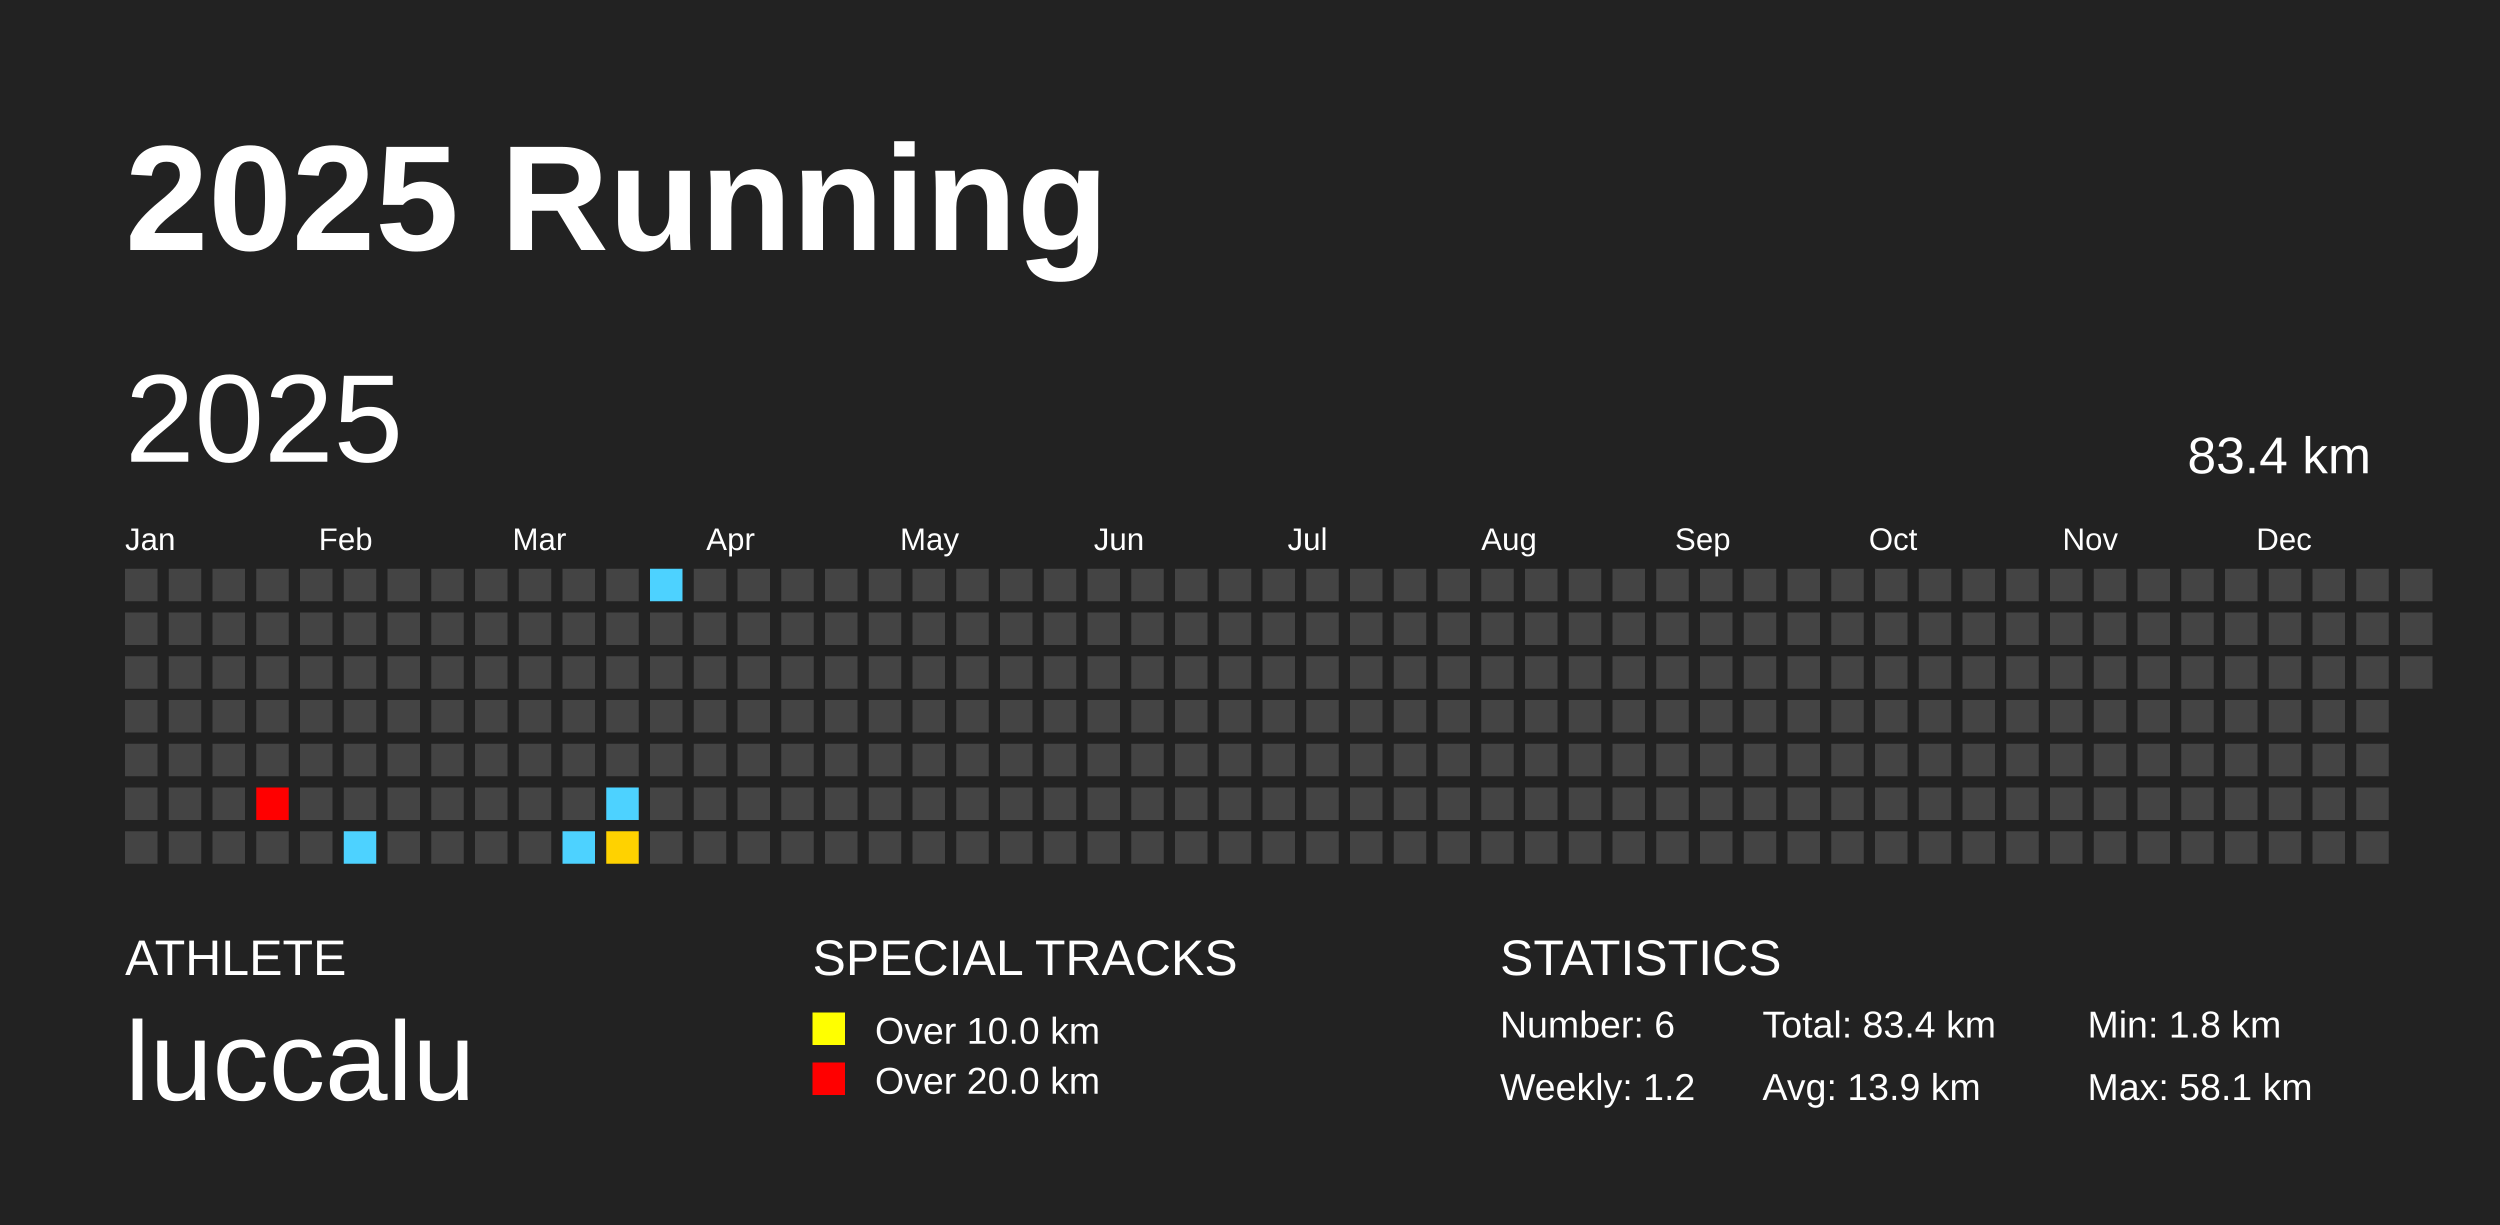
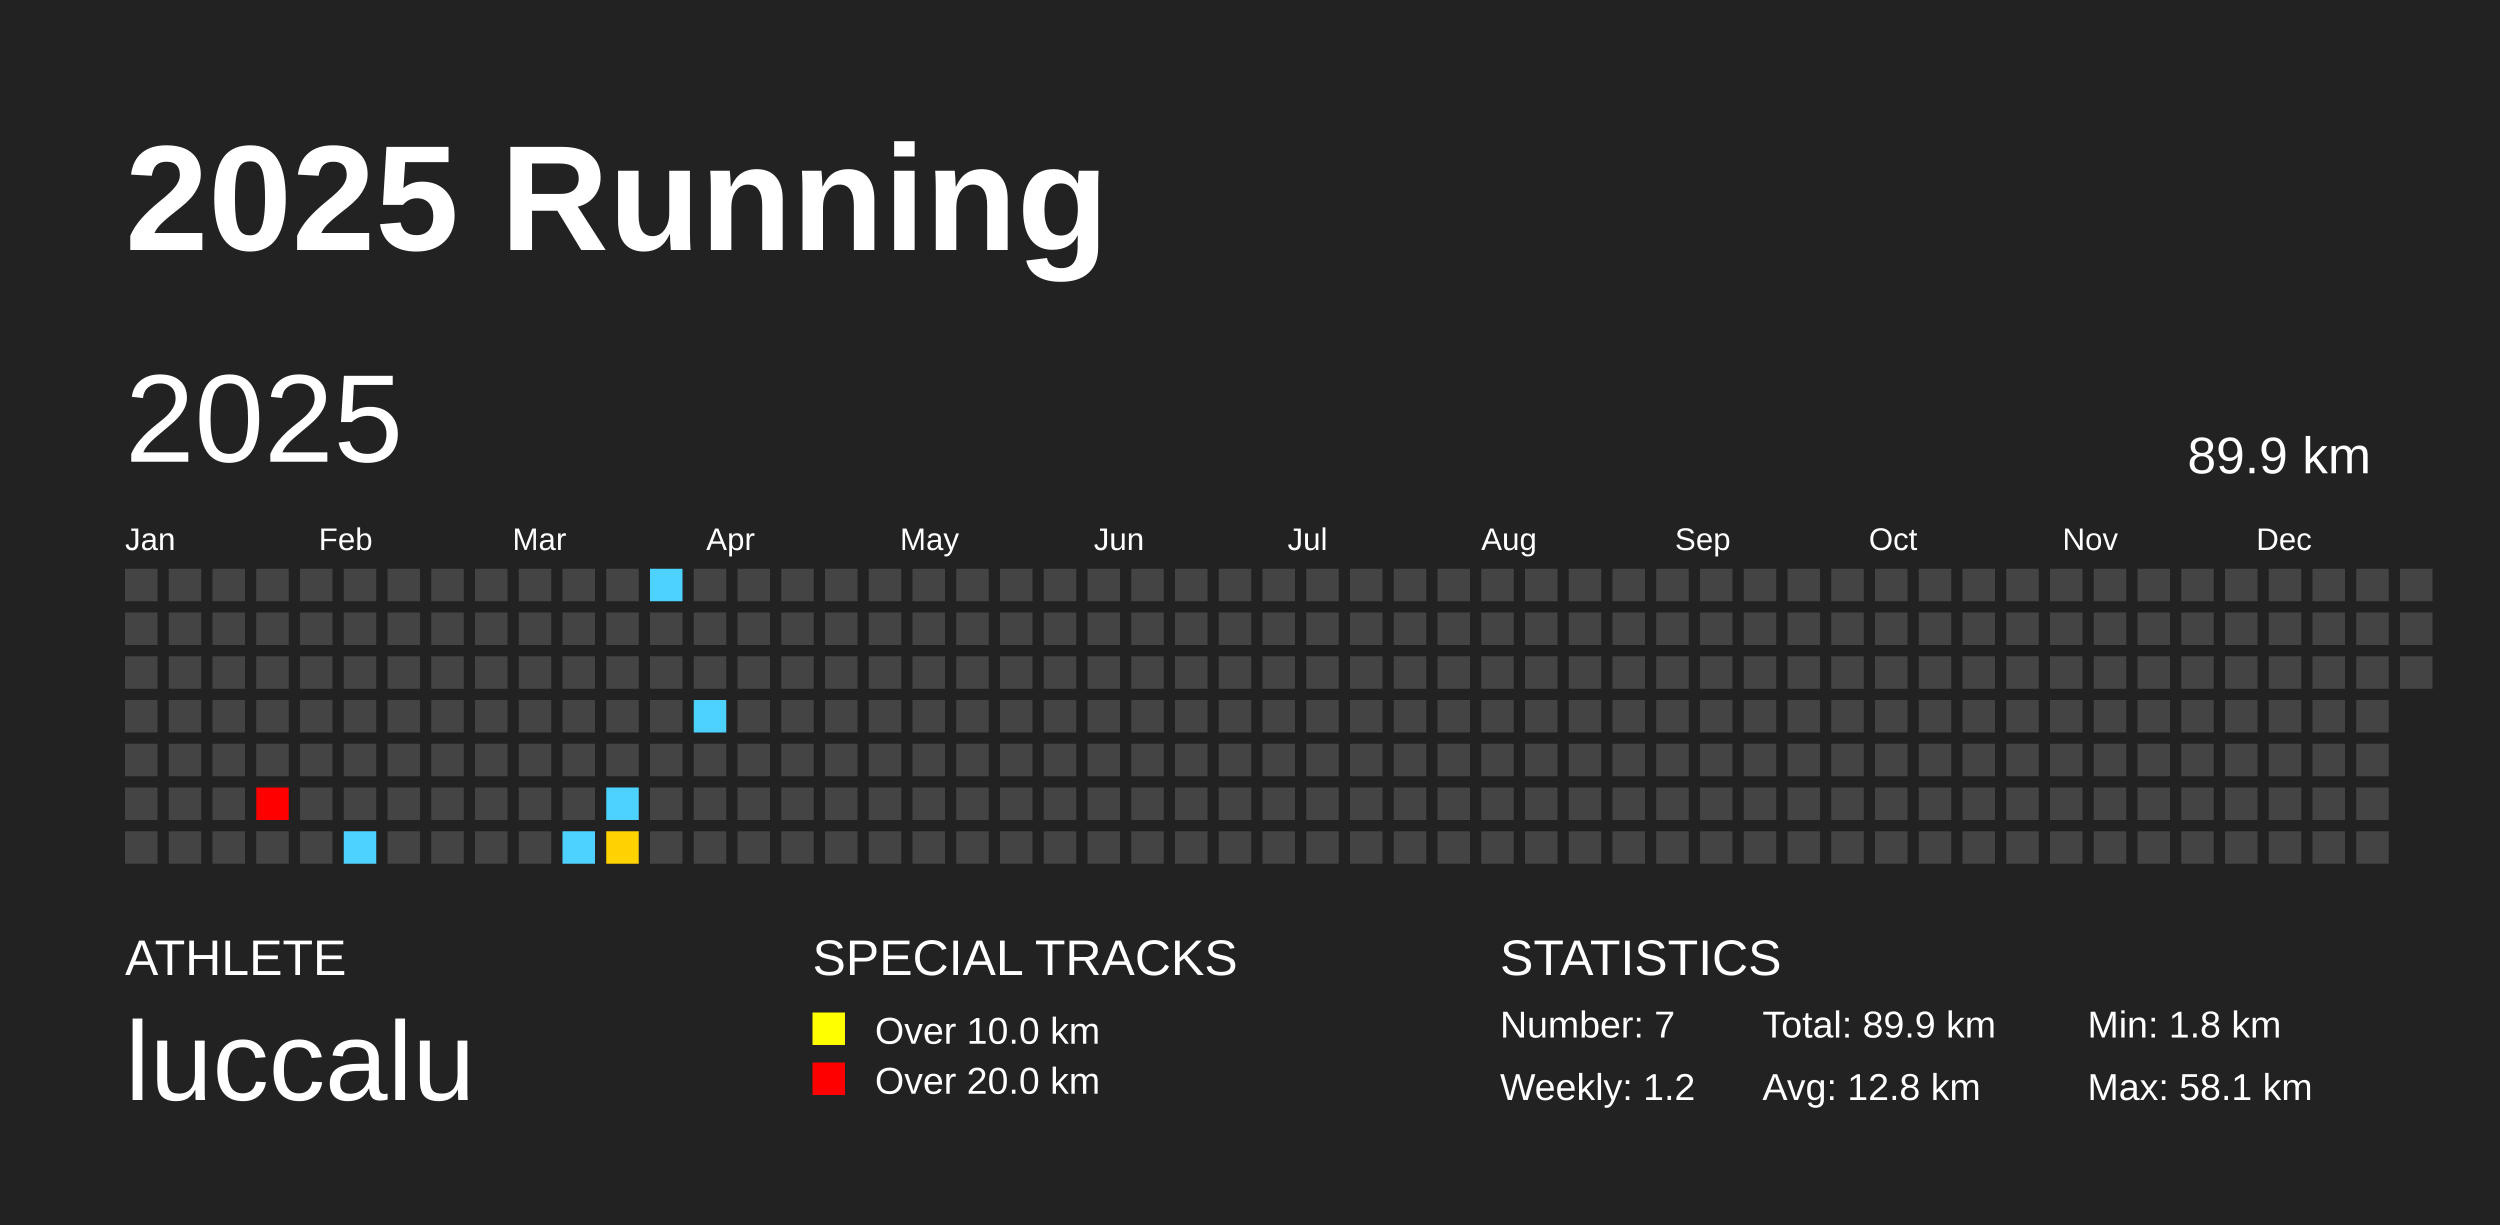
<svg xmlns="http://www.w3.org/2000/svg" baseProfile="full" height="98mm" version="1.1" viewBox="0,0,200,98" width="200mm">
  <defs />
  <rect fill="#222222" height="98" width="200" x="0" y="0" />
  <text fill="#FFFFFF" style="font-size:12px; font-family:Arial; font-weight:bold;" x="10" y="20">2025 Running</text>
  <text fill="#FFFFFF" style="font-size:4px; font-family:Arial" x="10" y="78">ATHLETE</text>
  <text fill="#FFFFFF" style="font-size:9px; font-family:Arial" x="10" y="88">luccalu</text>
  <text fill="#FFFFFF" style="font-size:4px; font-family:Arial" x="65" y="78">SPECIAL TRACKS</text>
  <rect fill="yellow" height="2.6" width="2.6" x="65" y="81" />
  <text fill="#FFFFFF" style="font-size:3px; font-family:Arial" x="70" y="83.5">Over 10.0 km</text>
  <rect fill="red" height="2.6" width="2.6" x="65" y="85" />
  <text fill="#FFFFFF" style="font-size:3px; font-family:Arial" x="70" y="87.5">Over 20.0 km</text>
  <text fill="#FFFFFF" style="font-size:4px; font-family:Arial" x="120" y="78">STATISTICS</text>
-   <text fill="#FFFFFF" style="font-size:3px; font-family:Arial" x="120" y="83">Number: 6</text>
+   <text fill="#FFFFFF" style="font-size:3px; font-family:Arial" x="120" y="83">Number: 7</text>
  <text fill="#FFFFFF" style="font-size:3px; font-family:Arial" x="120" y="88">Weekly: 1.2</text>
-   <text fill="#FFFFFF" style="font-size:3px; font-family:Arial" x="141" y="83">Total: 83.4 km</text>
-   <text fill="#FFFFFF" style="font-size:3px; font-family:Arial" x="141" y="88">Avg: 13.9 km</text>
+   <text fill="#FFFFFF" style="font-size:3px; font-family:Arial" x="141" y="83">Total: 89.9 km</text>
+   <text fill="#FFFFFF" style="font-size:3px; font-family:Arial" x="141" y="88">Avg: 12.8 km</text>
  <text fill="#FFFFFF" style="font-size:3px; font-family:Arial" x="167" y="83">Min: 1.8 km</text>
  <text fill="#FFFFFF" style="font-size:3px; font-family:Arial" x="167" y="88">Max: 58.1 km</text>
  <text dominant-baseline="hanging" fill="#FFFFFF" style="font-size:10.0px; font-family:Arial;" x="10" y="30">2025</text>
-   <text dominant-baseline="hanging" fill="#FFFFFF" style="font-size:4.125px; font-family:Arial;" x="175" y="35">83.4 km</text>
+   <text dominant-baseline="hanging" fill="#FFFFFF" style="font-size:4.125px; font-family:Arial;" x="175" y="35">89.9 km</text>
  <text fill="#FFFFFF" style="font-size:2.5px; font-family:Arial" x="10.0" y="44">Jan</text>
  <text fill="#FFFFFF" style="font-size:2.5px; font-family:Arial" x="25.5" y="44">Feb</text>
  <text fill="#FFFFFF" style="font-size:2.5px; font-family:Arial" x="41.0" y="44">Mar</text>
  <text fill="#FFFFFF" style="font-size:2.5px; font-family:Arial" x="56.5" y="44">Apr</text>
  <text fill="#FFFFFF" style="font-size:2.5px; font-family:Arial" x="72.0" y="44">May</text>
  <text fill="#FFFFFF" style="font-size:2.5px; font-family:Arial" x="87.5" y="44">Jun</text>
  <text fill="#FFFFFF" style="font-size:2.5px; font-family:Arial" x="103.0" y="44">Jul</text>
  <text fill="#FFFFFF" style="font-size:2.5px; font-family:Arial" x="118.5" y="44">Aug</text>
  <text fill="#FFFFFF" style="font-size:2.5px; font-family:Arial" x="134.0" y="44">Sep</text>
  <text fill="#FFFFFF" style="font-size:2.5px; font-family:Arial" x="149.5" y="44">Oct</text>
  <text fill="#FFFFFF" style="font-size:2.5px; font-family:Arial" x="165.0" y="44">Nov</text>
  <text fill="#FFFFFF" style="font-size:2.5px; font-family:Arial" x="180.5" y="44">Dec</text>
  <rect fill="#444444" height="2.6" width="2.6" x="10.0" y="45.5" />
  <rect fill="#444444" height="2.6" width="2.6" x="10.0" y="49.0" />
  <rect fill="#444444" height="2.6" width="2.6" x="10.0" y="52.5" />
  <rect fill="#444444" height="2.6" width="2.6" x="10.0" y="56.0" />
  <rect fill="#444444" height="2.6" width="2.6" x="10.0" y="59.5" />
  <rect fill="#444444" height="2.6" width="2.6" x="10.0" y="63.0" />
  <rect fill="#444444" height="2.6" width="2.6" x="10.0" y="66.5" />
  <rect fill="#444444" height="2.6" width="2.6" x="13.5" y="45.5" />
  <rect fill="#444444" height="2.6" width="2.6" x="13.5" y="49.0" />
  <rect fill="#444444" height="2.6" width="2.6" x="13.5" y="52.5" />
  <rect fill="#444444" height="2.6" width="2.6" x="13.5" y="56.0" />
  <rect fill="#444444" height="2.6" width="2.6" x="13.5" y="59.5" />
  <rect fill="#444444" height="2.6" width="2.6" x="13.5" y="63.0" />
  <rect fill="#444444" height="2.6" width="2.6" x="13.5" y="66.5" />
  <rect fill="#444444" height="2.6" width="2.6" x="17.0" y="45.5" />
  <rect fill="#444444" height="2.6" width="2.6" x="17.0" y="49.0" />
  <rect fill="#444444" height="2.6" width="2.6" x="17.0" y="52.5" />
  <rect fill="#444444" height="2.6" width="2.6" x="17.0" y="56.0" />
  <rect fill="#444444" height="2.6" width="2.6" x="17.0" y="59.5" />
  <rect fill="#444444" height="2.6" width="2.6" x="17.0" y="63.0" />
  <rect fill="#444444" height="2.6" width="2.6" x="17.0" y="66.5" />
  <rect fill="#444444" height="2.6" width="2.6" x="20.5" y="45.5" />
  <rect fill="#444444" height="2.6" width="2.6" x="20.5" y="49.0" />
  <rect fill="#444444" height="2.6" width="2.6" x="20.5" y="52.5" />
  <rect fill="#444444" height="2.6" width="2.6" x="20.5" y="56.0" />
  <rect fill="#444444" height="2.6" width="2.6" x="20.5" y="59.5" />
  <rect fill="red" height="2.6" width="2.6" x="20.5" y="63.0" />
  <rect fill="#444444" height="2.6" width="2.6" x="20.5" y="66.5" />
  <rect fill="#444444" height="2.6" width="2.6" x="24.0" y="45.5" />
  <rect fill="#444444" height="2.6" width="2.6" x="24.0" y="49.0" />
  <rect fill="#444444" height="2.6" width="2.6" x="24.0" y="52.5" />
  <rect fill="#444444" height="2.6" width="2.6" x="24.0" y="56.0" />
  <rect fill="#444444" height="2.6" width="2.6" x="24.0" y="59.5" />
  <rect fill="#444444" height="2.6" width="2.6" x="24.0" y="63.0" />
  <rect fill="#444444" height="2.6" width="2.6" x="24.0" y="66.5" />
  <rect fill="#444444" height="2.6" width="2.6" x="27.5" y="45.5" />
  <rect fill="#444444" height="2.6" width="2.6" x="27.5" y="49.0" />
  <rect fill="#444444" height="2.6" width="2.6" x="27.5" y="52.5" />
  <rect fill="#444444" height="2.6" width="2.6" x="27.5" y="56.0" />
  <rect fill="#444444" height="2.6" width="2.6" x="27.5" y="59.5" />
  <rect fill="#444444" height="2.6" width="2.6" x="27.5" y="63.0" />
  <rect fill="#4dd2ff" height="2.6" width="2.6" x="27.5" y="66.5" />
  <rect fill="#444444" height="2.6" width="2.6" x="31.0" y="45.5" />
  <rect fill="#444444" height="2.6" width="2.6" x="31.0" y="49.0" />
  <rect fill="#444444" height="2.6" width="2.6" x="31.0" y="52.5" />
  <rect fill="#444444" height="2.6" width="2.6" x="31.0" y="56.0" />
  <rect fill="#444444" height="2.6" width="2.6" x="31.0" y="59.5" />
  <rect fill="#444444" height="2.6" width="2.6" x="31.0" y="63.0" />
  <rect fill="#444444" height="2.6" width="2.6" x="31.0" y="66.5" />
  <rect fill="#444444" height="2.6" width="2.6" x="34.5" y="45.5" />
  <rect fill="#444444" height="2.6" width="2.6" x="34.5" y="49.0" />
  <rect fill="#444444" height="2.6" width="2.6" x="34.5" y="52.5" />
  <rect fill="#444444" height="2.6" width="2.6" x="34.5" y="56.0" />
  <rect fill="#444444" height="2.6" width="2.6" x="34.5" y="59.5" />
  <rect fill="#444444" height="2.6" width="2.6" x="34.5" y="63.0" />
  <rect fill="#444444" height="2.6" width="2.6" x="34.5" y="66.5" />
  <rect fill="#444444" height="2.6" width="2.6" x="38.0" y="45.5" />
  <rect fill="#444444" height="2.6" width="2.6" x="38.0" y="49.0" />
  <rect fill="#444444" height="2.6" width="2.6" x="38.0" y="52.5" />
  <rect fill="#444444" height="2.6" width="2.6" x="38.0" y="56.0" />
  <rect fill="#444444" height="2.6" width="2.6" x="38.0" y="59.5" />
  <rect fill="#444444" height="2.6" width="2.6" x="38.0" y="63.0" />
  <rect fill="#444444" height="2.6" width="2.6" x="38.0" y="66.5" />
  <rect fill="#444444" height="2.6" width="2.6" x="41.5" y="45.5" />
  <rect fill="#444444" height="2.6" width="2.6" x="41.5" y="49.0" />
  <rect fill="#444444" height="2.6" width="2.6" x="41.5" y="52.5" />
  <rect fill="#444444" height="2.6" width="2.6" x="41.5" y="56.0" />
  <rect fill="#444444" height="2.6" width="2.6" x="41.5" y="59.5" />
  <rect fill="#444444" height="2.6" width="2.6" x="41.5" y="63.0" />
  <rect fill="#444444" height="2.6" width="2.6" x="41.5" y="66.5" />
  <rect fill="#444444" height="2.6" width="2.6" x="45.0" y="45.5" />
  <rect fill="#444444" height="2.6" width="2.6" x="45.0" y="49.0" />
  <rect fill="#444444" height="2.6" width="2.6" x="45.0" y="52.5" />
  <rect fill="#444444" height="2.6" width="2.6" x="45.0" y="56.0" />
  <rect fill="#444444" height="2.6" width="2.6" x="45.0" y="59.5" />
  <rect fill="#444444" height="2.6" width="2.6" x="45.0" y="63.0" />
  <rect fill="#4dd2ff" height="2.6" width="2.6" x="45.0" y="66.5" />
  <rect fill="#444444" height="2.6" width="2.6" x="48.5" y="45.5" />
  <rect fill="#444444" height="2.6" width="2.6" x="48.5" y="49.0" />
  <rect fill="#444444" height="2.6" width="2.6" x="48.5" y="52.5" />
  <rect fill="#444444" height="2.6" width="2.6" x="48.5" y="56.0" />
  <rect fill="#444444" height="2.6" width="2.6" x="48.5" y="59.5" />
  <rect fill="#4dd2ff" height="2.6" width="2.6" x="48.5" y="63.0" />
  <rect fill="#ffd200" height="2.6" width="2.6" x="48.5" y="66.5" />
  <rect fill="#4dd2ff" height="2.6" width="2.6" x="52.0" y="45.5" />
  <rect fill="#444444" height="2.6" width="2.6" x="52.0" y="49.0" />
  <rect fill="#444444" height="2.6" width="2.6" x="52.0" y="52.5" />
  <rect fill="#444444" height="2.6" width="2.6" x="52.0" y="56.0" />
  <rect fill="#444444" height="2.6" width="2.6" x="52.0" y="59.5" />
  <rect fill="#444444" height="2.6" width="2.6" x="52.0" y="63.0" />
  <rect fill="#444444" height="2.6" width="2.6" x="52.0" y="66.5" />
  <rect fill="#444444" height="2.6" width="2.6" x="55.5" y="45.5" />
  <rect fill="#444444" height="2.6" width="2.6" x="55.5" y="49.0" />
  <rect fill="#444444" height="2.6" width="2.6" x="55.5" y="52.5" />
-   <rect fill="#444444" height="2.6" width="2.6" x="55.5" y="56.0" />
+   <rect fill="#4dd2ff" height="2.6" width="2.6" x="55.5" y="56.0" />
  <rect fill="#444444" height="2.6" width="2.6" x="55.5" y="59.5" />
  <rect fill="#444444" height="2.6" width="2.6" x="55.5" y="63.0" />
  <rect fill="#444444" height="2.6" width="2.6" x="55.5" y="66.5" />
  <rect fill="#444444" height="2.6" width="2.6" x="59.0" y="45.5" />
  <rect fill="#444444" height="2.6" width="2.6" x="59.0" y="49.0" />
  <rect fill="#444444" height="2.6" width="2.6" x="59.0" y="52.5" />
  <rect fill="#444444" height="2.6" width="2.6" x="59.0" y="56.0" />
  <rect fill="#444444" height="2.6" width="2.6" x="59.0" y="59.5" />
  <rect fill="#444444" height="2.6" width="2.6" x="59.0" y="63.0" />
  <rect fill="#444444" height="2.6" width="2.6" x="59.0" y="66.5" />
  <rect fill="#444444" height="2.6" width="2.6" x="62.5" y="45.5" />
  <rect fill="#444444" height="2.6" width="2.6" x="62.5" y="49.0" />
  <rect fill="#444444" height="2.6" width="2.6" x="62.5" y="52.5" />
  <rect fill="#444444" height="2.6" width="2.6" x="62.5" y="56.0" />
  <rect fill="#444444" height="2.6" width="2.6" x="62.5" y="59.5" />
  <rect fill="#444444" height="2.6" width="2.6" x="62.5" y="63.0" />
  <rect fill="#444444" height="2.6" width="2.6" x="62.5" y="66.5" />
  <rect fill="#444444" height="2.6" width="2.6" x="66.0" y="45.5" />
  <rect fill="#444444" height="2.6" width="2.6" x="66.0" y="49.0" />
  <rect fill="#444444" height="2.6" width="2.6" x="66.0" y="52.5" />
  <rect fill="#444444" height="2.6" width="2.6" x="66.0" y="56.0" />
  <rect fill="#444444" height="2.6" width="2.6" x="66.0" y="59.5" />
  <rect fill="#444444" height="2.6" width="2.6" x="66.0" y="63.0" />
  <rect fill="#444444" height="2.6" width="2.6" x="66.0" y="66.5" />
  <rect fill="#444444" height="2.6" width="2.6" x="69.5" y="45.5" />
  <rect fill="#444444" height="2.6" width="2.6" x="69.5" y="49.0" />
  <rect fill="#444444" height="2.6" width="2.6" x="69.5" y="52.5" />
  <rect fill="#444444" height="2.6" width="2.6" x="69.5" y="56.0" />
  <rect fill="#444444" height="2.6" width="2.6" x="69.5" y="59.5" />
  <rect fill="#444444" height="2.6" width="2.6" x="69.5" y="63.0" />
  <rect fill="#444444" height="2.6" width="2.6" x="69.5" y="66.5" />
  <rect fill="#444444" height="2.6" width="2.6" x="73.0" y="45.5" />
  <rect fill="#444444" height="2.6" width="2.6" x="73.0" y="49.0" />
  <rect fill="#444444" height="2.6" width="2.6" x="73.0" y="52.5" />
  <rect fill="#444444" height="2.6" width="2.6" x="73.0" y="56.0" />
  <rect fill="#444444" height="2.6" width="2.6" x="73.0" y="59.5" />
  <rect fill="#444444" height="2.6" width="2.6" x="73.0" y="63.0" />
  <rect fill="#444444" height="2.6" width="2.6" x="73.0" y="66.5" />
  <rect fill="#444444" height="2.6" width="2.6" x="76.5" y="45.5" />
  <rect fill="#444444" height="2.6" width="2.6" x="76.5" y="49.0" />
  <rect fill="#444444" height="2.6" width="2.6" x="76.5" y="52.5" />
  <rect fill="#444444" height="2.6" width="2.6" x="76.5" y="56.0" />
  <rect fill="#444444" height="2.6" width="2.6" x="76.5" y="59.5" />
  <rect fill="#444444" height="2.6" width="2.6" x="76.5" y="63.0" />
  <rect fill="#444444" height="2.6" width="2.6" x="76.5" y="66.5" />
  <rect fill="#444444" height="2.6" width="2.6" x="80.0" y="45.5" />
  <rect fill="#444444" height="2.6" width="2.6" x="80.0" y="49.0" />
  <rect fill="#444444" height="2.6" width="2.6" x="80.0" y="52.5" />
  <rect fill="#444444" height="2.6" width="2.6" x="80.0" y="56.0" />
  <rect fill="#444444" height="2.6" width="2.6" x="80.0" y="59.5" />
  <rect fill="#444444" height="2.6" width="2.6" x="80.0" y="63.0" />
  <rect fill="#444444" height="2.6" width="2.6" x="80.0" y="66.5" />
  <rect fill="#444444" height="2.6" width="2.6" x="83.5" y="45.5" />
  <rect fill="#444444" height="2.6" width="2.6" x="83.5" y="49.0" />
  <rect fill="#444444" height="2.6" width="2.6" x="83.5" y="52.5" />
  <rect fill="#444444" height="2.6" width="2.6" x="83.5" y="56.0" />
  <rect fill="#444444" height="2.6" width="2.6" x="83.5" y="59.5" />
  <rect fill="#444444" height="2.6" width="2.6" x="83.5" y="63.0" />
  <rect fill="#444444" height="2.6" width="2.6" x="83.5" y="66.5" />
  <rect fill="#444444" height="2.6" width="2.6" x="87.0" y="45.5" />
  <rect fill="#444444" height="2.6" width="2.6" x="87.0" y="49.0" />
  <rect fill="#444444" height="2.6" width="2.6" x="87.0" y="52.5" />
  <rect fill="#444444" height="2.6" width="2.6" x="87.0" y="56.0" />
  <rect fill="#444444" height="2.6" width="2.6" x="87.0" y="59.5" />
  <rect fill="#444444" height="2.6" width="2.6" x="87.0" y="63.0" />
  <rect fill="#444444" height="2.6" width="2.6" x="87.0" y="66.5" />
  <rect fill="#444444" height="2.6" width="2.6" x="90.5" y="45.5" />
  <rect fill="#444444" height="2.6" width="2.6" x="90.5" y="49.0" />
  <rect fill="#444444" height="2.6" width="2.6" x="90.5" y="52.5" />
  <rect fill="#444444" height="2.6" width="2.6" x="90.5" y="56.0" />
  <rect fill="#444444" height="2.6" width="2.6" x="90.5" y="59.5" />
  <rect fill="#444444" height="2.6" width="2.6" x="90.5" y="63.0" />
  <rect fill="#444444" height="2.6" width="2.6" x="90.5" y="66.5" />
  <rect fill="#444444" height="2.6" width="2.6" x="94.0" y="45.5" />
  <rect fill="#444444" height="2.6" width="2.6" x="94.0" y="49.0" />
  <rect fill="#444444" height="2.6" width="2.6" x="94.0" y="52.5" />
  <rect fill="#444444" height="2.6" width="2.6" x="94.0" y="56.0" />
  <rect fill="#444444" height="2.6" width="2.6" x="94.0" y="59.5" />
  <rect fill="#444444" height="2.6" width="2.6" x="94.0" y="63.0" />
  <rect fill="#444444" height="2.6" width="2.6" x="94.0" y="66.5" />
  <rect fill="#444444" height="2.6" width="2.6" x="97.5" y="45.5" />
  <rect fill="#444444" height="2.6" width="2.6" x="97.5" y="49.0" />
  <rect fill="#444444" height="2.6" width="2.6" x="97.5" y="52.5" />
  <rect fill="#444444" height="2.6" width="2.6" x="97.5" y="56.0" />
  <rect fill="#444444" height="2.6" width="2.6" x="97.5" y="59.5" />
  <rect fill="#444444" height="2.6" width="2.6" x="97.5" y="63.0" />
  <rect fill="#444444" height="2.6" width="2.6" x="97.5" y="66.5" />
  <rect fill="#444444" height="2.6" width="2.6" x="101.0" y="45.5" />
  <rect fill="#444444" height="2.6" width="2.6" x="101.0" y="49.0" />
  <rect fill="#444444" height="2.6" width="2.6" x="101.0" y="52.5" />
  <rect fill="#444444" height="2.6" width="2.6" x="101.0" y="56.0" />
  <rect fill="#444444" height="2.6" width="2.6" x="101.0" y="59.5" />
  <rect fill="#444444" height="2.6" width="2.6" x="101.0" y="63.0" />
  <rect fill="#444444" height="2.6" width="2.6" x="101.0" y="66.5" />
  <rect fill="#444444" height="2.6" width="2.6" x="104.5" y="45.5" />
  <rect fill="#444444" height="2.6" width="2.6" x="104.5" y="49.0" />
  <rect fill="#444444" height="2.6" width="2.6" x="104.5" y="52.5" />
  <rect fill="#444444" height="2.6" width="2.6" x="104.5" y="56.0" />
  <rect fill="#444444" height="2.6" width="2.6" x="104.5" y="59.5" />
  <rect fill="#444444" height="2.6" width="2.6" x="104.5" y="63.0" />
  <rect fill="#444444" height="2.6" width="2.6" x="104.5" y="66.5" />
  <rect fill="#444444" height="2.6" width="2.6" x="108.0" y="45.5" />
  <rect fill="#444444" height="2.6" width="2.6" x="108.0" y="49.0" />
  <rect fill="#444444" height="2.6" width="2.6" x="108.0" y="52.5" />
  <rect fill="#444444" height="2.6" width="2.6" x="108.0" y="56.0" />
  <rect fill="#444444" height="2.6" width="2.6" x="108.0" y="59.5" />
  <rect fill="#444444" height="2.6" width="2.6" x="108.0" y="63.0" />
  <rect fill="#444444" height="2.6" width="2.6" x="108.0" y="66.5" />
  <rect fill="#444444" height="2.6" width="2.6" x="111.5" y="45.5" />
  <rect fill="#444444" height="2.6" width="2.6" x="111.5" y="49.0" />
  <rect fill="#444444" height="2.6" width="2.6" x="111.5" y="52.5" />
  <rect fill="#444444" height="2.6" width="2.6" x="111.5" y="56.0" />
  <rect fill="#444444" height="2.6" width="2.6" x="111.5" y="59.5" />
  <rect fill="#444444" height="2.6" width="2.6" x="111.5" y="63.0" />
  <rect fill="#444444" height="2.6" width="2.6" x="111.5" y="66.5" />
  <rect fill="#444444" height="2.6" width="2.6" x="115.0" y="45.5" />
  <rect fill="#444444" height="2.6" width="2.6" x="115.0" y="49.0" />
  <rect fill="#444444" height="2.6" width="2.6" x="115.0" y="52.5" />
  <rect fill="#444444" height="2.6" width="2.6" x="115.0" y="56.0" />
  <rect fill="#444444" height="2.6" width="2.6" x="115.0" y="59.5" />
  <rect fill="#444444" height="2.6" width="2.6" x="115.0" y="63.0" />
  <rect fill="#444444" height="2.6" width="2.6" x="115.0" y="66.5" />
  <rect fill="#444444" height="2.6" width="2.6" x="118.5" y="45.5" />
  <rect fill="#444444" height="2.6" width="2.6" x="118.5" y="49.0" />
  <rect fill="#444444" height="2.6" width="2.6" x="118.5" y="52.5" />
  <rect fill="#444444" height="2.6" width="2.6" x="118.5" y="56.0" />
  <rect fill="#444444" height="2.6" width="2.6" x="118.5" y="59.5" />
  <rect fill="#444444" height="2.6" width="2.6" x="118.5" y="63.0" />
  <rect fill="#444444" height="2.6" width="2.6" x="118.5" y="66.5" />
  <rect fill="#444444" height="2.6" width="2.6" x="122.0" y="45.5" />
  <rect fill="#444444" height="2.6" width="2.6" x="122.0" y="49.0" />
  <rect fill="#444444" height="2.6" width="2.6" x="122.0" y="52.5" />
  <rect fill="#444444" height="2.6" width="2.6" x="122.0" y="56.0" />
  <rect fill="#444444" height="2.6" width="2.6" x="122.0" y="59.5" />
  <rect fill="#444444" height="2.6" width="2.6" x="122.0" y="63.0" />
  <rect fill="#444444" height="2.6" width="2.6" x="122.0" y="66.5" />
  <rect fill="#444444" height="2.6" width="2.6" x="125.5" y="45.5" />
  <rect fill="#444444" height="2.6" width="2.6" x="125.5" y="49.0" />
  <rect fill="#444444" height="2.6" width="2.6" x="125.5" y="52.5" />
  <rect fill="#444444" height="2.6" width="2.6" x="125.5" y="56.0" />
  <rect fill="#444444" height="2.6" width="2.6" x="125.5" y="59.5" />
  <rect fill="#444444" height="2.6" width="2.6" x="125.5" y="63.0" />
  <rect fill="#444444" height="2.6" width="2.6" x="125.5" y="66.5" />
  <rect fill="#444444" height="2.6" width="2.6" x="129.0" y="45.5" />
  <rect fill="#444444" height="2.6" width="2.6" x="129.0" y="49.0" />
  <rect fill="#444444" height="2.6" width="2.6" x="129.0" y="52.5" />
  <rect fill="#444444" height="2.6" width="2.6" x="129.0" y="56.0" />
  <rect fill="#444444" height="2.6" width="2.6" x="129.0" y="59.5" />
  <rect fill="#444444" height="2.6" width="2.6" x="129.0" y="63.0" />
  <rect fill="#444444" height="2.6" width="2.6" x="129.0" y="66.5" />
  <rect fill="#444444" height="2.6" width="2.6" x="132.5" y="45.5" />
  <rect fill="#444444" height="2.6" width="2.6" x="132.5" y="49.0" />
  <rect fill="#444444" height="2.6" width="2.6" x="132.5" y="52.5" />
  <rect fill="#444444" height="2.6" width="2.6" x="132.5" y="56.0" />
  <rect fill="#444444" height="2.6" width="2.6" x="132.5" y="59.5" />
  <rect fill="#444444" height="2.6" width="2.6" x="132.5" y="63.0" />
  <rect fill="#444444" height="2.6" width="2.6" x="132.5" y="66.5" />
  <rect fill="#444444" height="2.6" width="2.6" x="136.0" y="45.5" />
  <rect fill="#444444" height="2.6" width="2.6" x="136.0" y="49.0" />
  <rect fill="#444444" height="2.6" width="2.6" x="136.0" y="52.5" />
  <rect fill="#444444" height="2.6" width="2.6" x="136.0" y="56.0" />
  <rect fill="#444444" height="2.6" width="2.6" x="136.0" y="59.5" />
  <rect fill="#444444" height="2.6" width="2.6" x="136.0" y="63.0" />
  <rect fill="#444444" height="2.6" width="2.6" x="136.0" y="66.5" />
  <rect fill="#444444" height="2.6" width="2.6" x="139.5" y="45.5" />
  <rect fill="#444444" height="2.6" width="2.6" x="139.5" y="49.0" />
  <rect fill="#444444" height="2.6" width="2.6" x="139.5" y="52.5" />
  <rect fill="#444444" height="2.6" width="2.6" x="139.5" y="56.0" />
  <rect fill="#444444" height="2.6" width="2.6" x="139.5" y="59.5" />
  <rect fill="#444444" height="2.6" width="2.6" x="139.5" y="63.0" />
  <rect fill="#444444" height="2.6" width="2.6" x="139.5" y="66.5" />
  <rect fill="#444444" height="2.6" width="2.6" x="143.0" y="45.5" />
  <rect fill="#444444" height="2.6" width="2.6" x="143.0" y="49.0" />
  <rect fill="#444444" height="2.6" width="2.6" x="143.0" y="52.5" />
  <rect fill="#444444" height="2.6" width="2.6" x="143.0" y="56.0" />
  <rect fill="#444444" height="2.6" width="2.6" x="143.0" y="59.5" />
  <rect fill="#444444" height="2.6" width="2.6" x="143.0" y="63.0" />
  <rect fill="#444444" height="2.6" width="2.6" x="143.0" y="66.5" />
  <rect fill="#444444" height="2.6" width="2.6" x="146.5" y="45.5" />
  <rect fill="#444444" height="2.6" width="2.6" x="146.5" y="49.0" />
  <rect fill="#444444" height="2.6" width="2.6" x="146.5" y="52.5" />
  <rect fill="#444444" height="2.6" width="2.6" x="146.5" y="56.0" />
  <rect fill="#444444" height="2.6" width="2.6" x="146.5" y="59.5" />
  <rect fill="#444444" height="2.6" width="2.6" x="146.5" y="63.0" />
  <rect fill="#444444" height="2.6" width="2.6" x="146.5" y="66.5" />
  <rect fill="#444444" height="2.6" width="2.6" x="150.0" y="45.5" />
  <rect fill="#444444" height="2.6" width="2.6" x="150.0" y="49.0" />
  <rect fill="#444444" height="2.6" width="2.6" x="150.0" y="52.5" />
  <rect fill="#444444" height="2.6" width="2.6" x="150.0" y="56.0" />
  <rect fill="#444444" height="2.6" width="2.6" x="150.0" y="59.5" />
  <rect fill="#444444" height="2.6" width="2.6" x="150.0" y="63.0" />
  <rect fill="#444444" height="2.6" width="2.6" x="150.0" y="66.5" />
  <rect fill="#444444" height="2.6" width="2.6" x="153.5" y="45.5" />
  <rect fill="#444444" height="2.6" width="2.6" x="153.5" y="49.0" />
  <rect fill="#444444" height="2.6" width="2.6" x="153.5" y="52.5" />
  <rect fill="#444444" height="2.6" width="2.6" x="153.5" y="56.0" />
  <rect fill="#444444" height="2.6" width="2.6" x="153.5" y="59.5" />
  <rect fill="#444444" height="2.6" width="2.6" x="153.5" y="63.0" />
  <rect fill="#444444" height="2.6" width="2.6" x="153.5" y="66.5" />
  <rect fill="#444444" height="2.6" width="2.6" x="157.0" y="45.5" />
  <rect fill="#444444" height="2.6" width="2.6" x="157.0" y="49.0" />
  <rect fill="#444444" height="2.6" width="2.6" x="157.0" y="52.5" />
  <rect fill="#444444" height="2.6" width="2.6" x="157.0" y="56.0" />
  <rect fill="#444444" height="2.6" width="2.6" x="157.0" y="59.5" />
  <rect fill="#444444" height="2.6" width="2.6" x="157.0" y="63.0" />
  <rect fill="#444444" height="2.6" width="2.6" x="157.0" y="66.5" />
  <rect fill="#444444" height="2.6" width="2.6" x="160.5" y="45.5" />
  <rect fill="#444444" height="2.6" width="2.6" x="160.5" y="49.0" />
  <rect fill="#444444" height="2.6" width="2.6" x="160.5" y="52.5" />
  <rect fill="#444444" height="2.6" width="2.6" x="160.5" y="56.0" />
  <rect fill="#444444" height="2.6" width="2.6" x="160.5" y="59.5" />
  <rect fill="#444444" height="2.6" width="2.6" x="160.5" y="63.0" />
  <rect fill="#444444" height="2.6" width="2.6" x="160.5" y="66.5" />
  <rect fill="#444444" height="2.6" width="2.6" x="164.0" y="45.5" />
  <rect fill="#444444" height="2.6" width="2.6" x="164.0" y="49.0" />
  <rect fill="#444444" height="2.6" width="2.6" x="164.0" y="52.5" />
  <rect fill="#444444" height="2.6" width="2.6" x="164.0" y="56.0" />
  <rect fill="#444444" height="2.6" width="2.6" x="164.0" y="59.5" />
  <rect fill="#444444" height="2.6" width="2.6" x="164.0" y="63.0" />
  <rect fill="#444444" height="2.6" width="2.6" x="164.0" y="66.5" />
  <rect fill="#444444" height="2.6" width="2.6" x="167.5" y="45.5" />
  <rect fill="#444444" height="2.6" width="2.6" x="167.5" y="49.0" />
  <rect fill="#444444" height="2.6" width="2.6" x="167.5" y="52.5" />
  <rect fill="#444444" height="2.6" width="2.6" x="167.5" y="56.0" />
  <rect fill="#444444" height="2.6" width="2.6" x="167.5" y="59.5" />
  <rect fill="#444444" height="2.6" width="2.6" x="167.5" y="63.0" />
  <rect fill="#444444" height="2.6" width="2.6" x="167.5" y="66.5" />
  <rect fill="#444444" height="2.6" width="2.6" x="171.0" y="45.5" />
  <rect fill="#444444" height="2.6" width="2.6" x="171.0" y="49.0" />
  <rect fill="#444444" height="2.6" width="2.6" x="171.0" y="52.5" />
  <rect fill="#444444" height="2.6" width="2.6" x="171.0" y="56.0" />
  <rect fill="#444444" height="2.6" width="2.6" x="171.0" y="59.5" />
  <rect fill="#444444" height="2.6" width="2.6" x="171.0" y="63.0" />
  <rect fill="#444444" height="2.6" width="2.6" x="171.0" y="66.5" />
  <rect fill="#444444" height="2.6" width="2.6" x="174.5" y="45.5" />
  <rect fill="#444444" height="2.6" width="2.6" x="174.5" y="49.0" />
  <rect fill="#444444" height="2.6" width="2.6" x="174.5" y="52.5" />
  <rect fill="#444444" height="2.6" width="2.6" x="174.5" y="56.0" />
  <rect fill="#444444" height="2.6" width="2.6" x="174.5" y="59.5" />
  <rect fill="#444444" height="2.6" width="2.6" x="174.5" y="63.0" />
  <rect fill="#444444" height="2.6" width="2.6" x="174.5" y="66.5" />
  <rect fill="#444444" height="2.6" width="2.6" x="178.0" y="45.5" />
  <rect fill="#444444" height="2.6" width="2.6" x="178.0" y="49.0" />
  <rect fill="#444444" height="2.6" width="2.6" x="178.0" y="52.5" />
  <rect fill="#444444" height="2.6" width="2.6" x="178.0" y="56.0" />
  <rect fill="#444444" height="2.6" width="2.6" x="178.0" y="59.5" />
  <rect fill="#444444" height="2.6" width="2.6" x="178.0" y="63.0" />
  <rect fill="#444444" height="2.6" width="2.6" x="178.0" y="66.5" />
  <rect fill="#444444" height="2.6" width="2.6" x="181.5" y="45.5" />
  <rect fill="#444444" height="2.6" width="2.6" x="181.5" y="49.0" />
  <rect fill="#444444" height="2.6" width="2.6" x="181.5" y="52.5" />
  <rect fill="#444444" height="2.6" width="2.6" x="181.5" y="56.0" />
  <rect fill="#444444" height="2.6" width="2.6" x="181.5" y="59.5" />
  <rect fill="#444444" height="2.6" width="2.6" x="181.5" y="63.0" />
  <rect fill="#444444" height="2.6" width="2.6" x="181.5" y="66.5" />
  <rect fill="#444444" height="2.6" width="2.6" x="185.0" y="45.5" />
  <rect fill="#444444" height="2.6" width="2.6" x="185.0" y="49.0" />
  <rect fill="#444444" height="2.6" width="2.6" x="185.0" y="52.5" />
  <rect fill="#444444" height="2.6" width="2.6" x="185.0" y="56.0" />
  <rect fill="#444444" height="2.6" width="2.6" x="185.0" y="59.5" />
  <rect fill="#444444" height="2.6" width="2.6" x="185.0" y="63.0" />
  <rect fill="#444444" height="2.6" width="2.6" x="185.0" y="66.5" />
  <rect fill="#444444" height="2.6" width="2.6" x="188.5" y="45.5" />
  <rect fill="#444444" height="2.6" width="2.6" x="188.5" y="49.0" />
  <rect fill="#444444" height="2.6" width="2.6" x="188.5" y="52.5" />
  <rect fill="#444444" height="2.6" width="2.6" x="188.5" y="56.0" />
  <rect fill="#444444" height="2.6" width="2.6" x="188.5" y="59.5" />
  <rect fill="#444444" height="2.6" width="2.6" x="188.5" y="63.0" />
  <rect fill="#444444" height="2.6" width="2.6" x="188.5" y="66.5" />
  <rect fill="#444444" height="2.6" width="2.6" x="192.0" y="45.5" />
  <rect fill="#444444" height="2.6" width="2.6" x="192.0" y="49.0" />
  <rect fill="#444444" height="2.6" width="2.6" x="192.0" y="52.5" />
</svg>
